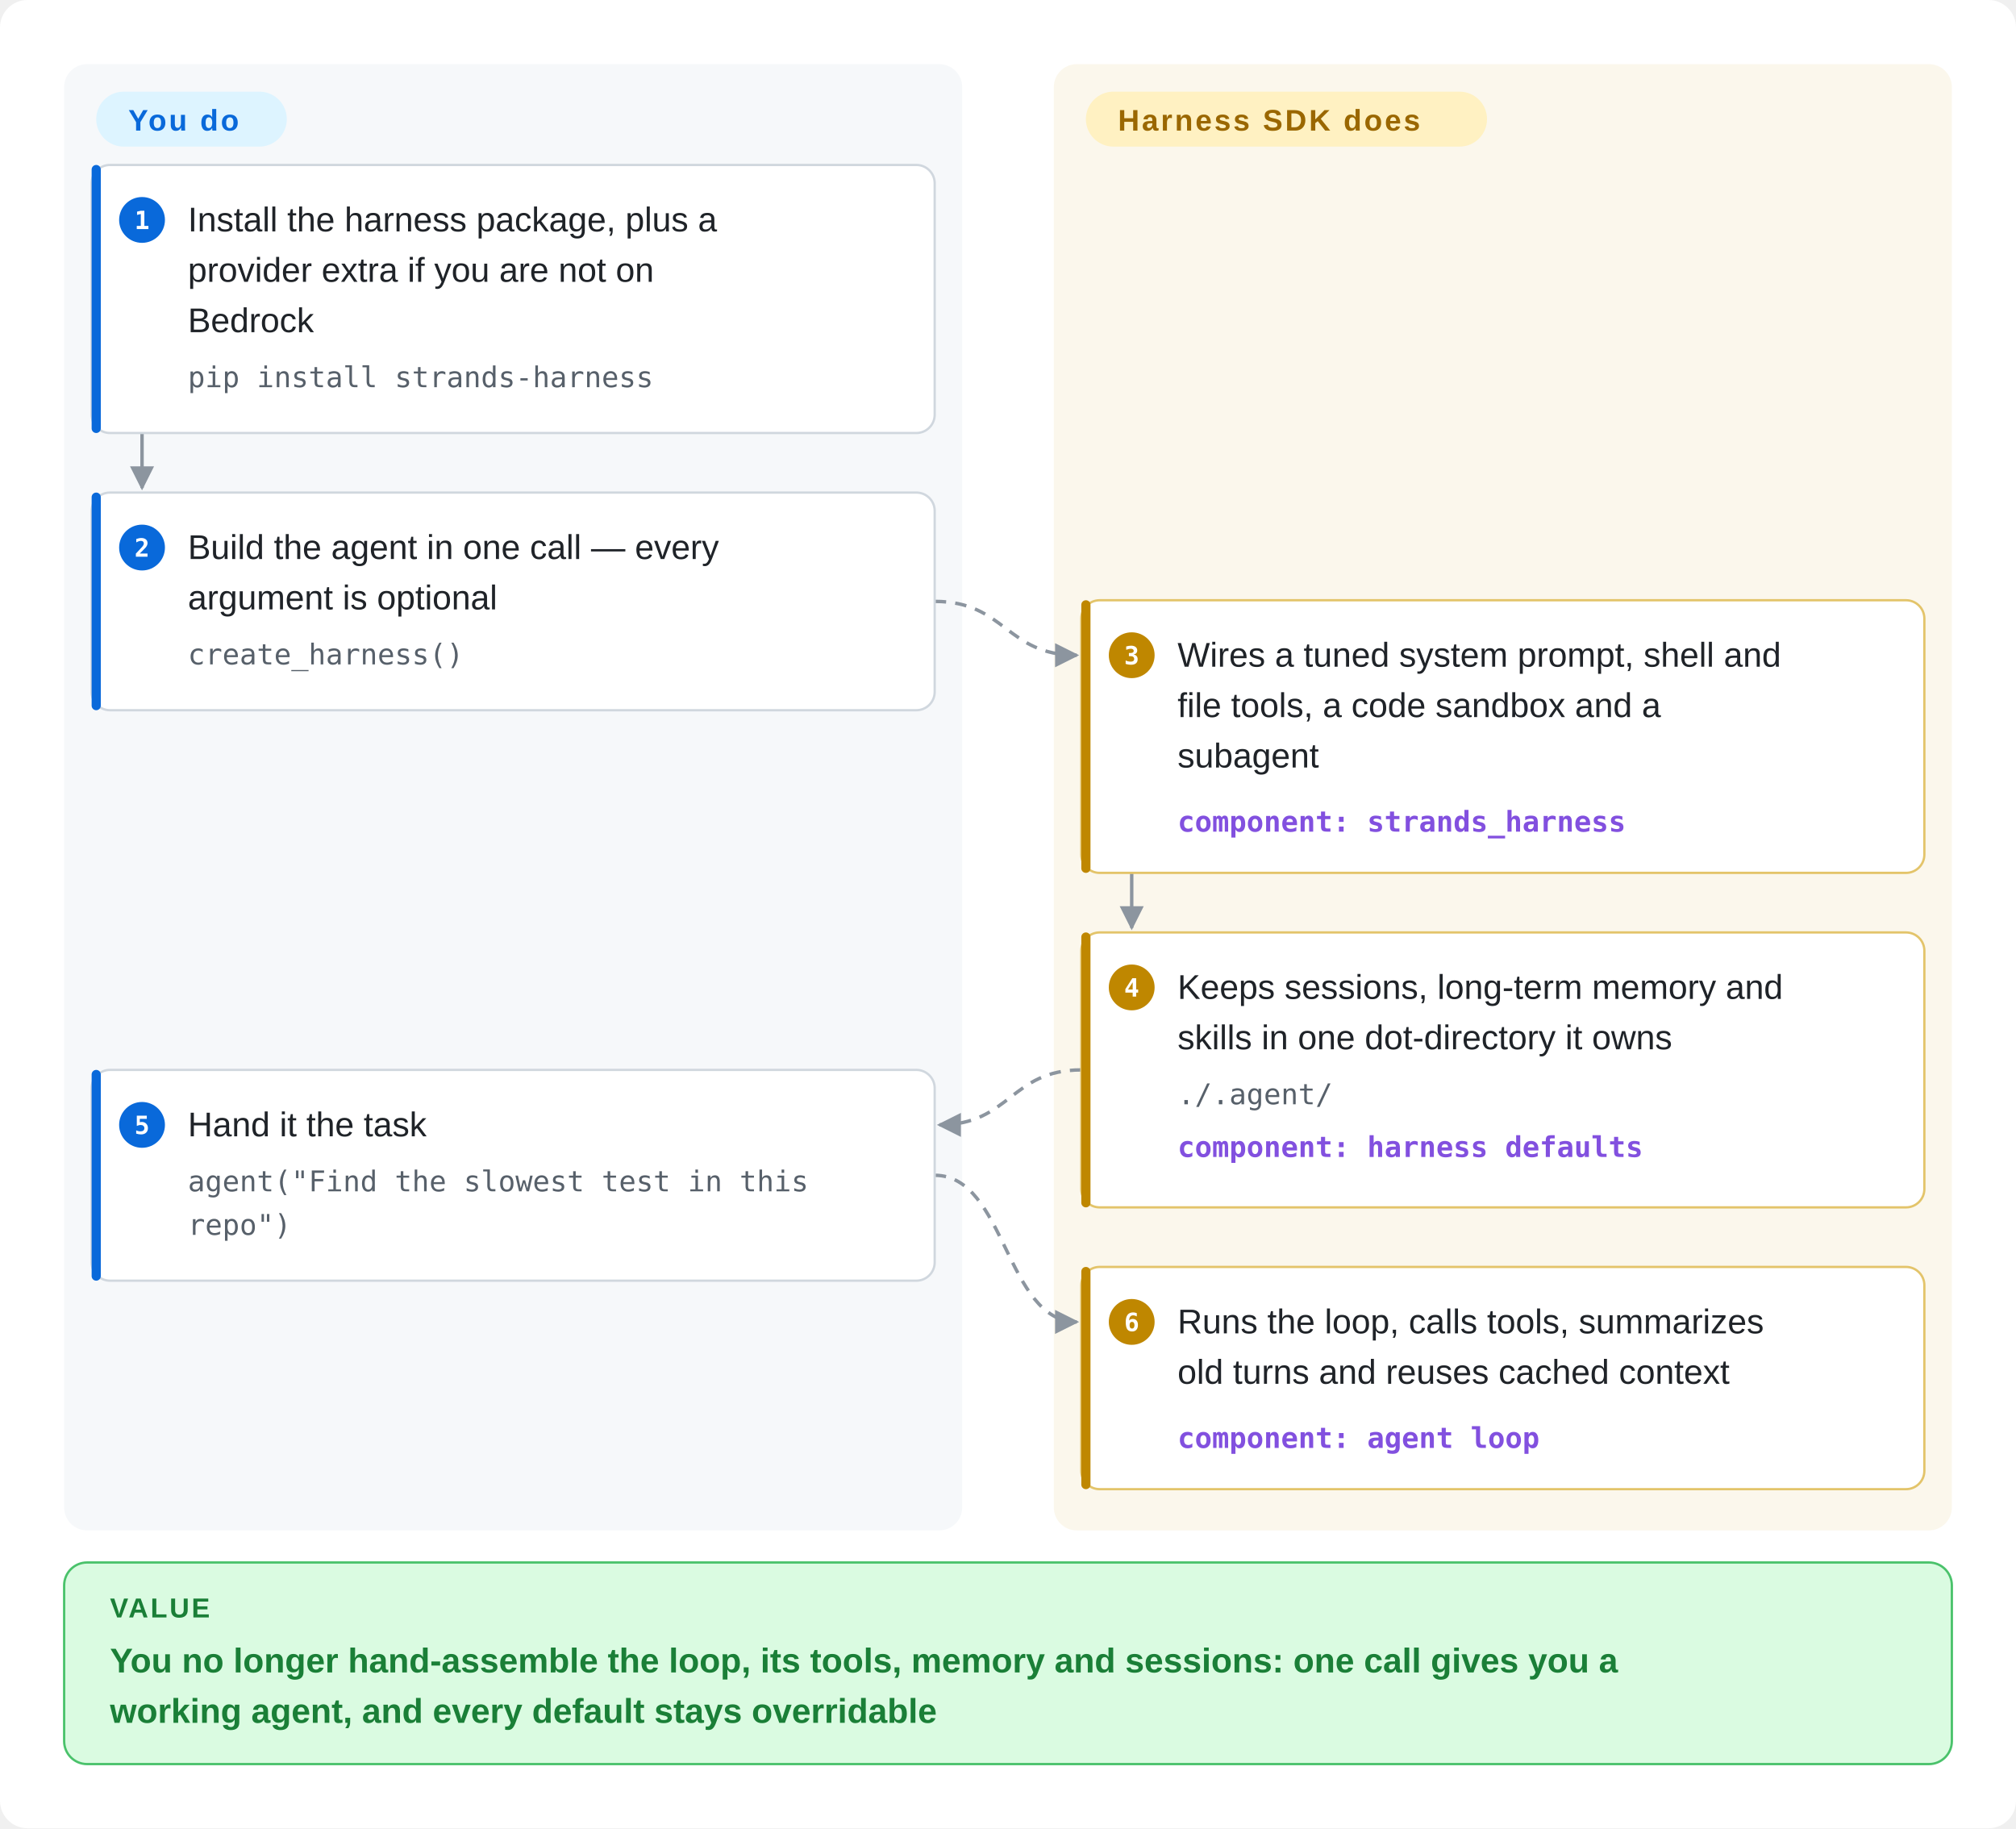
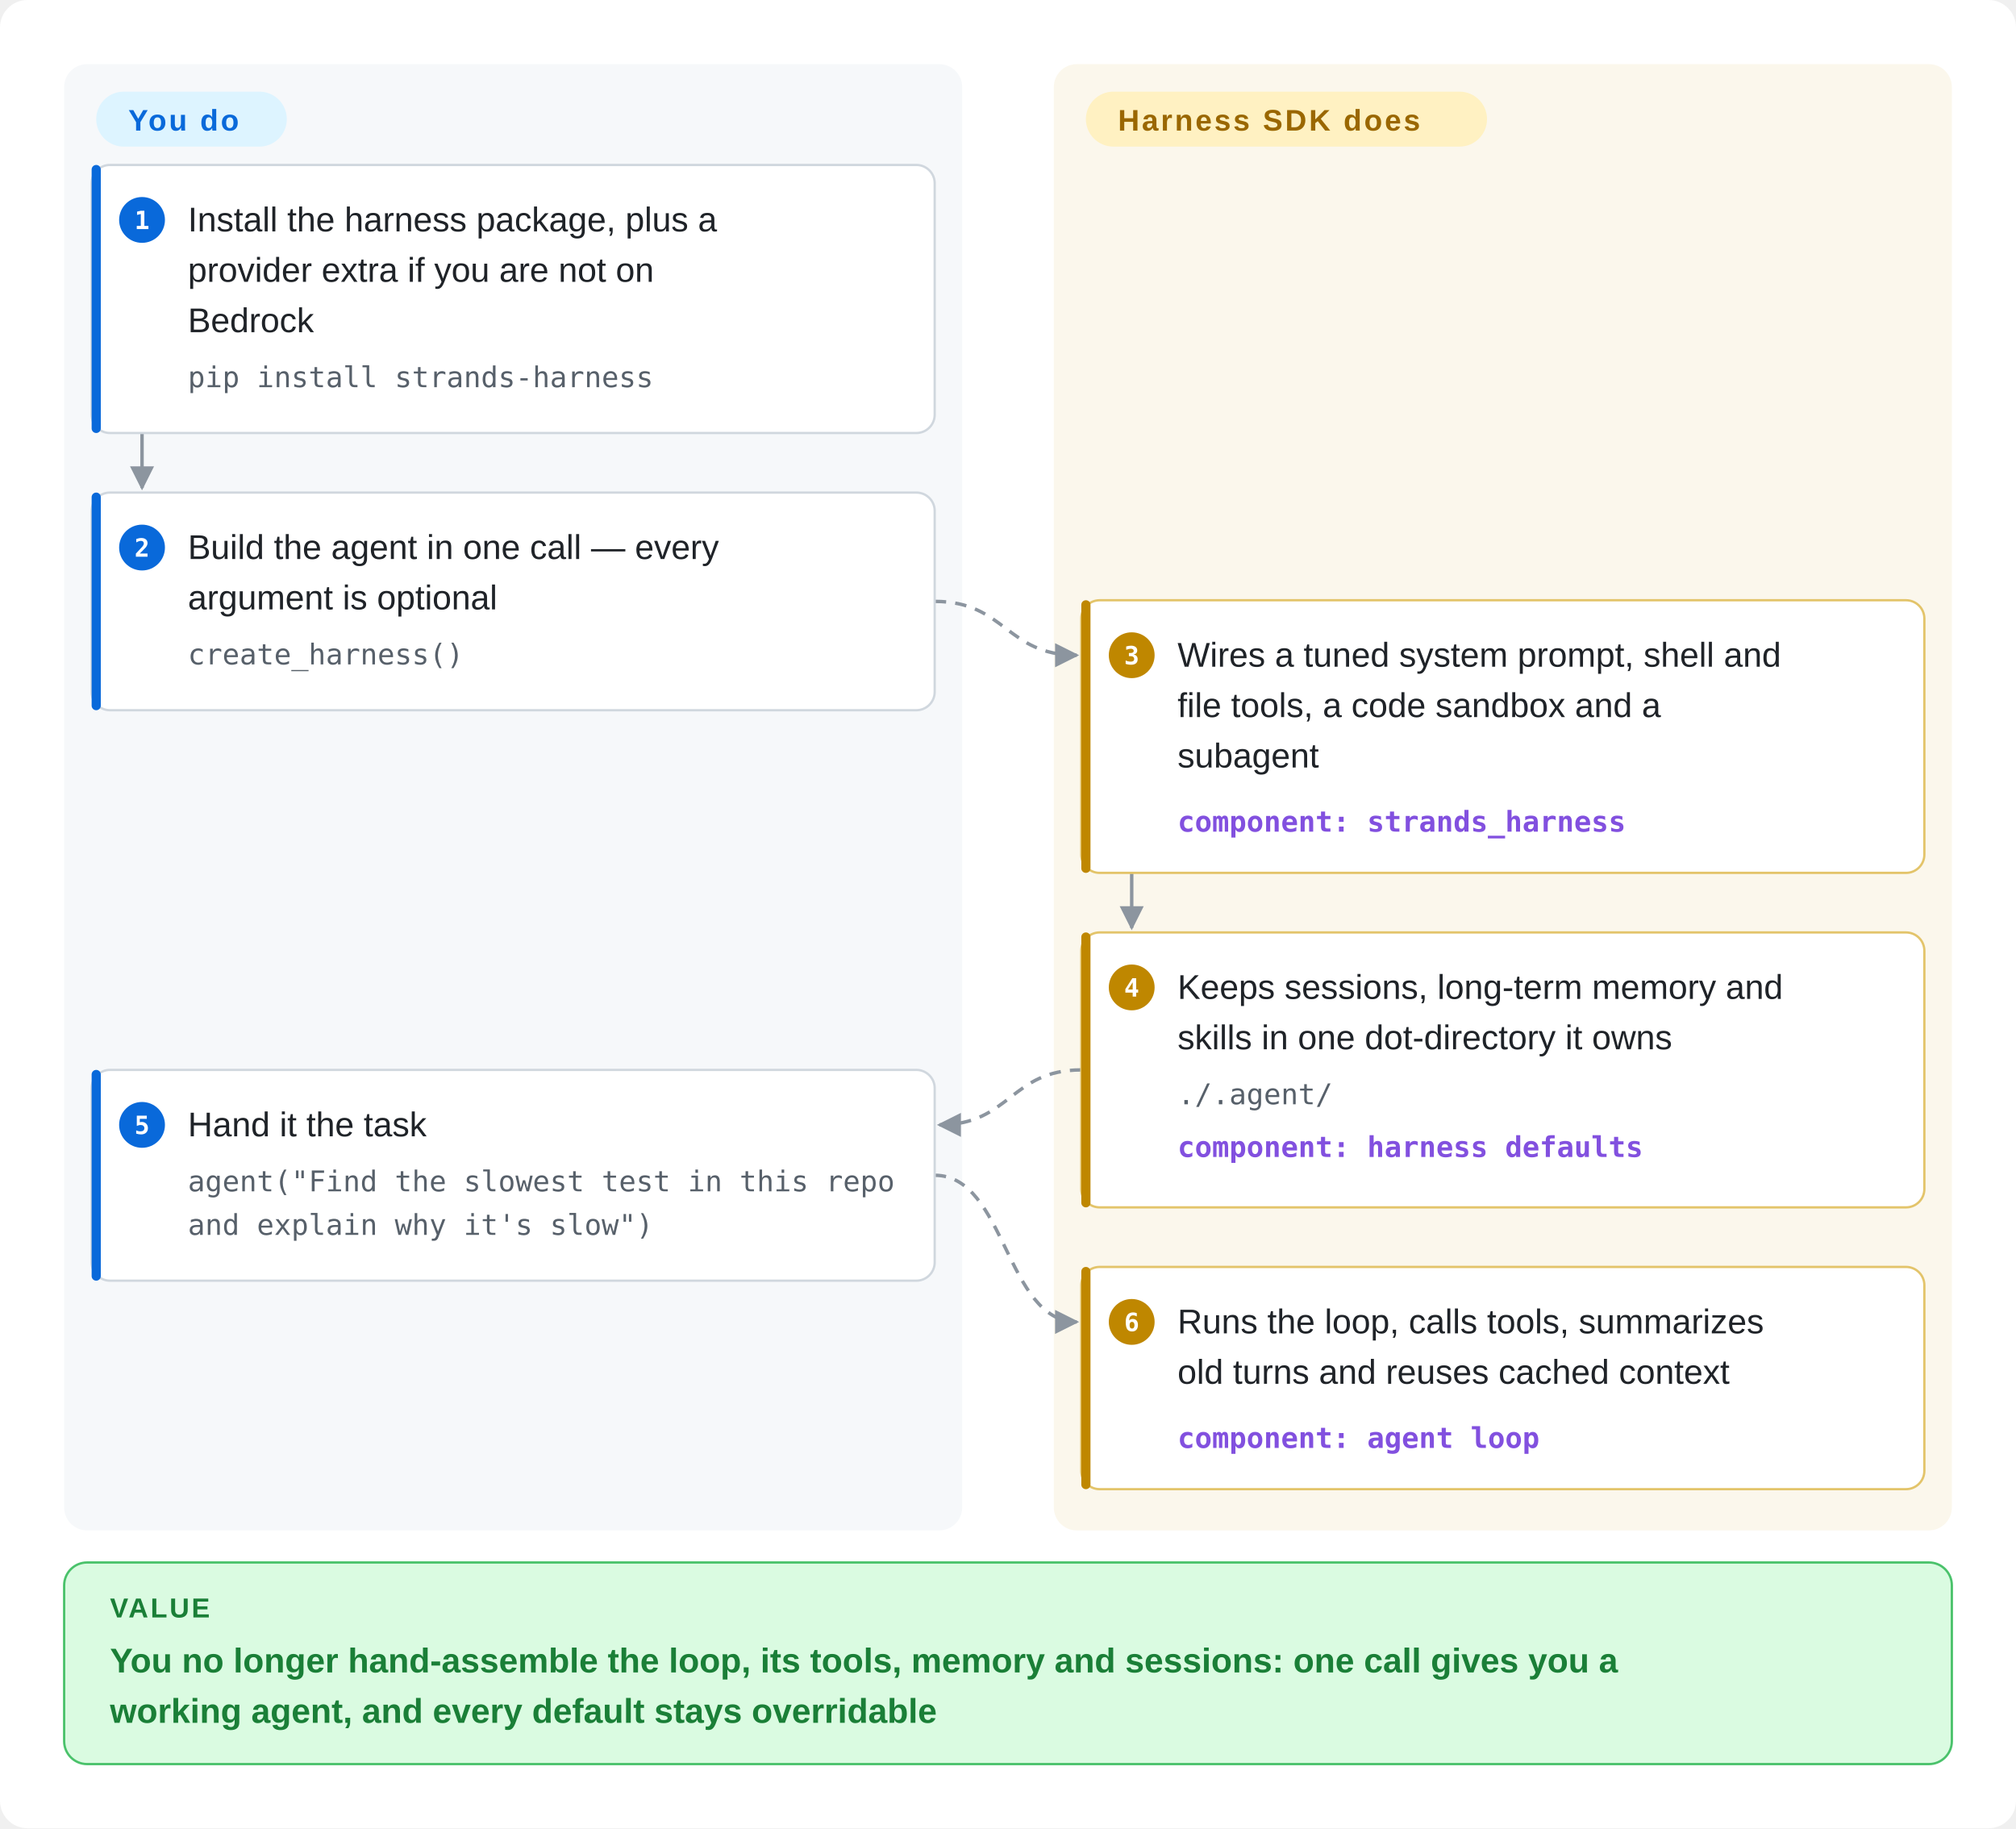
<svg xmlns="http://www.w3.org/2000/svg" width="880" height="798" viewBox="0 0 880 798" role="img">
  <style>
.bg{fill:#ffffff}.lane{fill:#f6f8fa}.laneT{fill:#fbf7ec}
.hdr{font:600 13px -apple-system,'Segoe UI','Helvetica Neue',Arial,sans-serif;letter-spacing:.08em}
.hY{fill:#0969da}.hT{fill:#9a6700}
.pillY{fill:#ddf4ff}.pillT{fill:#fff1c2}
.card{fill:#ffffff;stroke:#d0d7de;stroke-width:1}
.cardT{fill:#ffffff;stroke:#e3c46a;stroke-width:1}
.accY{fill:#0969da}.accT{fill:#bf8700}
.t{font:500 15px -apple-system,'Segoe UI','Helvetica Neue',Arial,sans-serif;fill:#1f2328}
.c{font:12.5px 'SF Mono',Menlo,Consolas,monospace;fill:#57606a}
.num{font:700 11px 'SF Mono',Menlo,Consolas,monospace;fill:#ffffff}
.edge{stroke:#8c959f;stroke-width:1.5;fill:none}
.hand{stroke:#8c959f;stroke-width:1.5;fill:none;stroke-dasharray:5 4}
.ah{fill:#8c959f}
.val{fill:#dafbe1;stroke:#4ac26b;stroke-width:1}
.valK{font:700 12px -apple-system,'Segoe UI','Helvetica Neue',Arial,sans-serif;fill:#1a7f37;letter-spacing:.08em}
.valT{font:600 15px -apple-system,'Segoe UI','Helvetica Neue',Arial,sans-serif;fill:#1a7f37}
@media (prefers-color-scheme: dark){
.bg{fill:#0d1117}.lane{fill:#161b22}.laneT{fill:#1c1a14}
.hY{fill:#58a6ff}.hT{fill:#d4a72c}.pillY{fill:#0c2d6b}.pillT{fill:#3b2e0a}
.card{fill:#0d1117;stroke:#30363d}.cardT{fill:#0d1117;stroke:#6e5a1f}
.accY{fill:#1f6feb}.accT{fill:#9e6a03}
.t{fill:#e6edf3}.c{fill:#8b949e}
.edge,.hand{stroke:#6e7681}.ah{fill:#6e7681}
.val{fill:#0f2d1a;stroke:#2ea043}.valK,.valT{fill:#3fb950}
}

.comp{font:600 12.5px 'SF Mono',Menlo,Consolas,monospace;fill:#8250df}
@media (prefers-color-scheme: dark){.comp{fill:#a371f7}}
</style>
  <defs>
    <marker id="a" viewBox="0 0 10 10" refX="9" refY="5" markerWidth="7" markerHeight="7" orient="auto-start-reverse">
      <path class="ah" d="M0,0 L10,5 L0,10 z" />
    </marker>
  </defs>
  <rect class="bg" width="880" height="798" rx="12" />
  <rect class="lane" x="28" y="28" width="392" height="640" rx="10" />
  <rect class="pillY" x="42" y="40" width="83.2" height="24" rx="12" />
  <text class="hdr hY" x="56" y="57">You do</text>
  <rect class="laneT" x="460" y="28" width="392" height="640" rx="10" />
  <rect class="pillT" x="474" y="40" width="175.1" height="24" rx="12" />
  <text class="hdr hT" x="488" y="57">Harness SDK does</text>
  <path class="edge" d="M62,189 L62,213" marker-end="url(#a)" />
  <path class="hand" d="M408,262.5 C439.0,262.5 439.0,286 470,286" marker-end="url(#a)" />
  <path class="edge" d="M494,381 L494,405" marker-end="url(#a)" />
  <path class="hand" d="M472,467.0 C441.0,467.0 441.0,491 410,491" marker-end="url(#a)" />
  <path class="hand" d="M408,513.0 C439.0,513.0 439.0,577 470,577" marker-end="url(#a)" />
  <rect class="card" x="40" y="72" width="368" height="117" rx="8" />
  <rect class="accY" x="40" y="72" width="4" height="117" rx="2" />
  <circle class="accY" cx="62" cy="96" r="10" />
  <text class="num" x="62" y="100" text-anchor="middle">1</text>
  <text class="t" x="82" y="101">Install the harness package, plus a</text>
  <text class="t" x="82" y="123">provider extra if you are not on</text>
  <text class="t" x="82" y="145">Bedrock</text>
  <text class="c" x="82" y="169">pip install strands-harness</text>
  <rect class="card" x="40" y="215" width="368" height="95" rx="8" />
  <rect class="accY" x="40" y="215" width="4" height="95" rx="2" />
  <circle class="accY" cx="62" cy="239" r="10" />
  <text class="num" x="62" y="243" text-anchor="middle">2</text>
  <text class="t" x="82" y="244">Build the agent in one call — every</text>
  <text class="t" x="82" y="266">argument is optional</text>
  <text class="c" x="82" y="290">create_harness()</text>
  <rect class="cardT" x="472" y="262" width="368" height="119" rx="8" />
  <rect class="accT" x="472" y="262" width="4" height="119" rx="2" />
  <circle class="accT" cx="494" cy="286" r="10" />
  <text class="num" x="494" y="290" text-anchor="middle">3</text>
  <text class="t" x="514" y="291">Wires a tuned system prompt, shell and</text>
  <text class="t" x="514" y="313">file tools, a code sandbox and a</text>
  <text class="t" x="514" y="335">subagent</text>
  <text class="comp" x="514" y="363">component: strands_harness</text>
  <rect class="cardT" x="472" y="407" width="368" height="120" rx="8" />
  <rect class="accT" x="472" y="407" width="4" height="120" rx="2" />
  <circle class="accT" cx="494" cy="431" r="10" />
  <text class="num" x="494" y="435" text-anchor="middle">4</text>
  <text class="t" x="514" y="436">Keeps sessions, long-term memory and</text>
  <text class="t" x="514" y="458">skills in one dot-directory it owns</text>
  <text class="c" x="514" y="482">./.agent/</text>
  <text class="comp" x="514" y="505">component: harness defaults</text>
  <rect class="card" x="40" y="467" width="368" height="92" rx="8" />
  <rect class="accY" x="40" y="467" width="4" height="92" rx="2" />
  <circle class="accY" cx="62" cy="491" r="10" />
  <text class="num" x="62" y="495" text-anchor="middle">5</text>
  <text class="t" x="82" y="496">Hand it the task</text>
-   <text class="c" x="82" y="520">agent("Find the slowest test in this</text>
-   <text class="c" x="82" y="539">repo")</text>
+   <text class="c" x="82" y="520">agent("Find the slowest test in this repo</text>
+   <text class="c" x="82" y="539">and explain why it's slow")</text>
  <rect class="cardT" x="472" y="553" width="368" height="97" rx="8" />
  <rect class="accT" x="472" y="553" width="4" height="97" rx="2" />
  <circle class="accT" cx="494" cy="577" r="10" />
  <text class="num" x="494" y="581" text-anchor="middle">6</text>
  <text class="t" x="514" y="582">Runs the loop, calls tools, summarizes</text>
  <text class="t" x="514" y="604">old turns and reuses cached context</text>
  <text class="comp" x="514" y="632">component: agent loop</text>
  <rect class="val" x="28" y="682" width="824" height="88" rx="10" />
  <text class="valK" x="48" y="706">VALUE</text>
  <text class="valT" x="48" y="730">You no longer hand-assemble the loop, its tools, memory and sessions: one call gives you a</text>
  <text class="valT" x="48" y="752">working agent, and every default stays overridable</text>
</svg>
